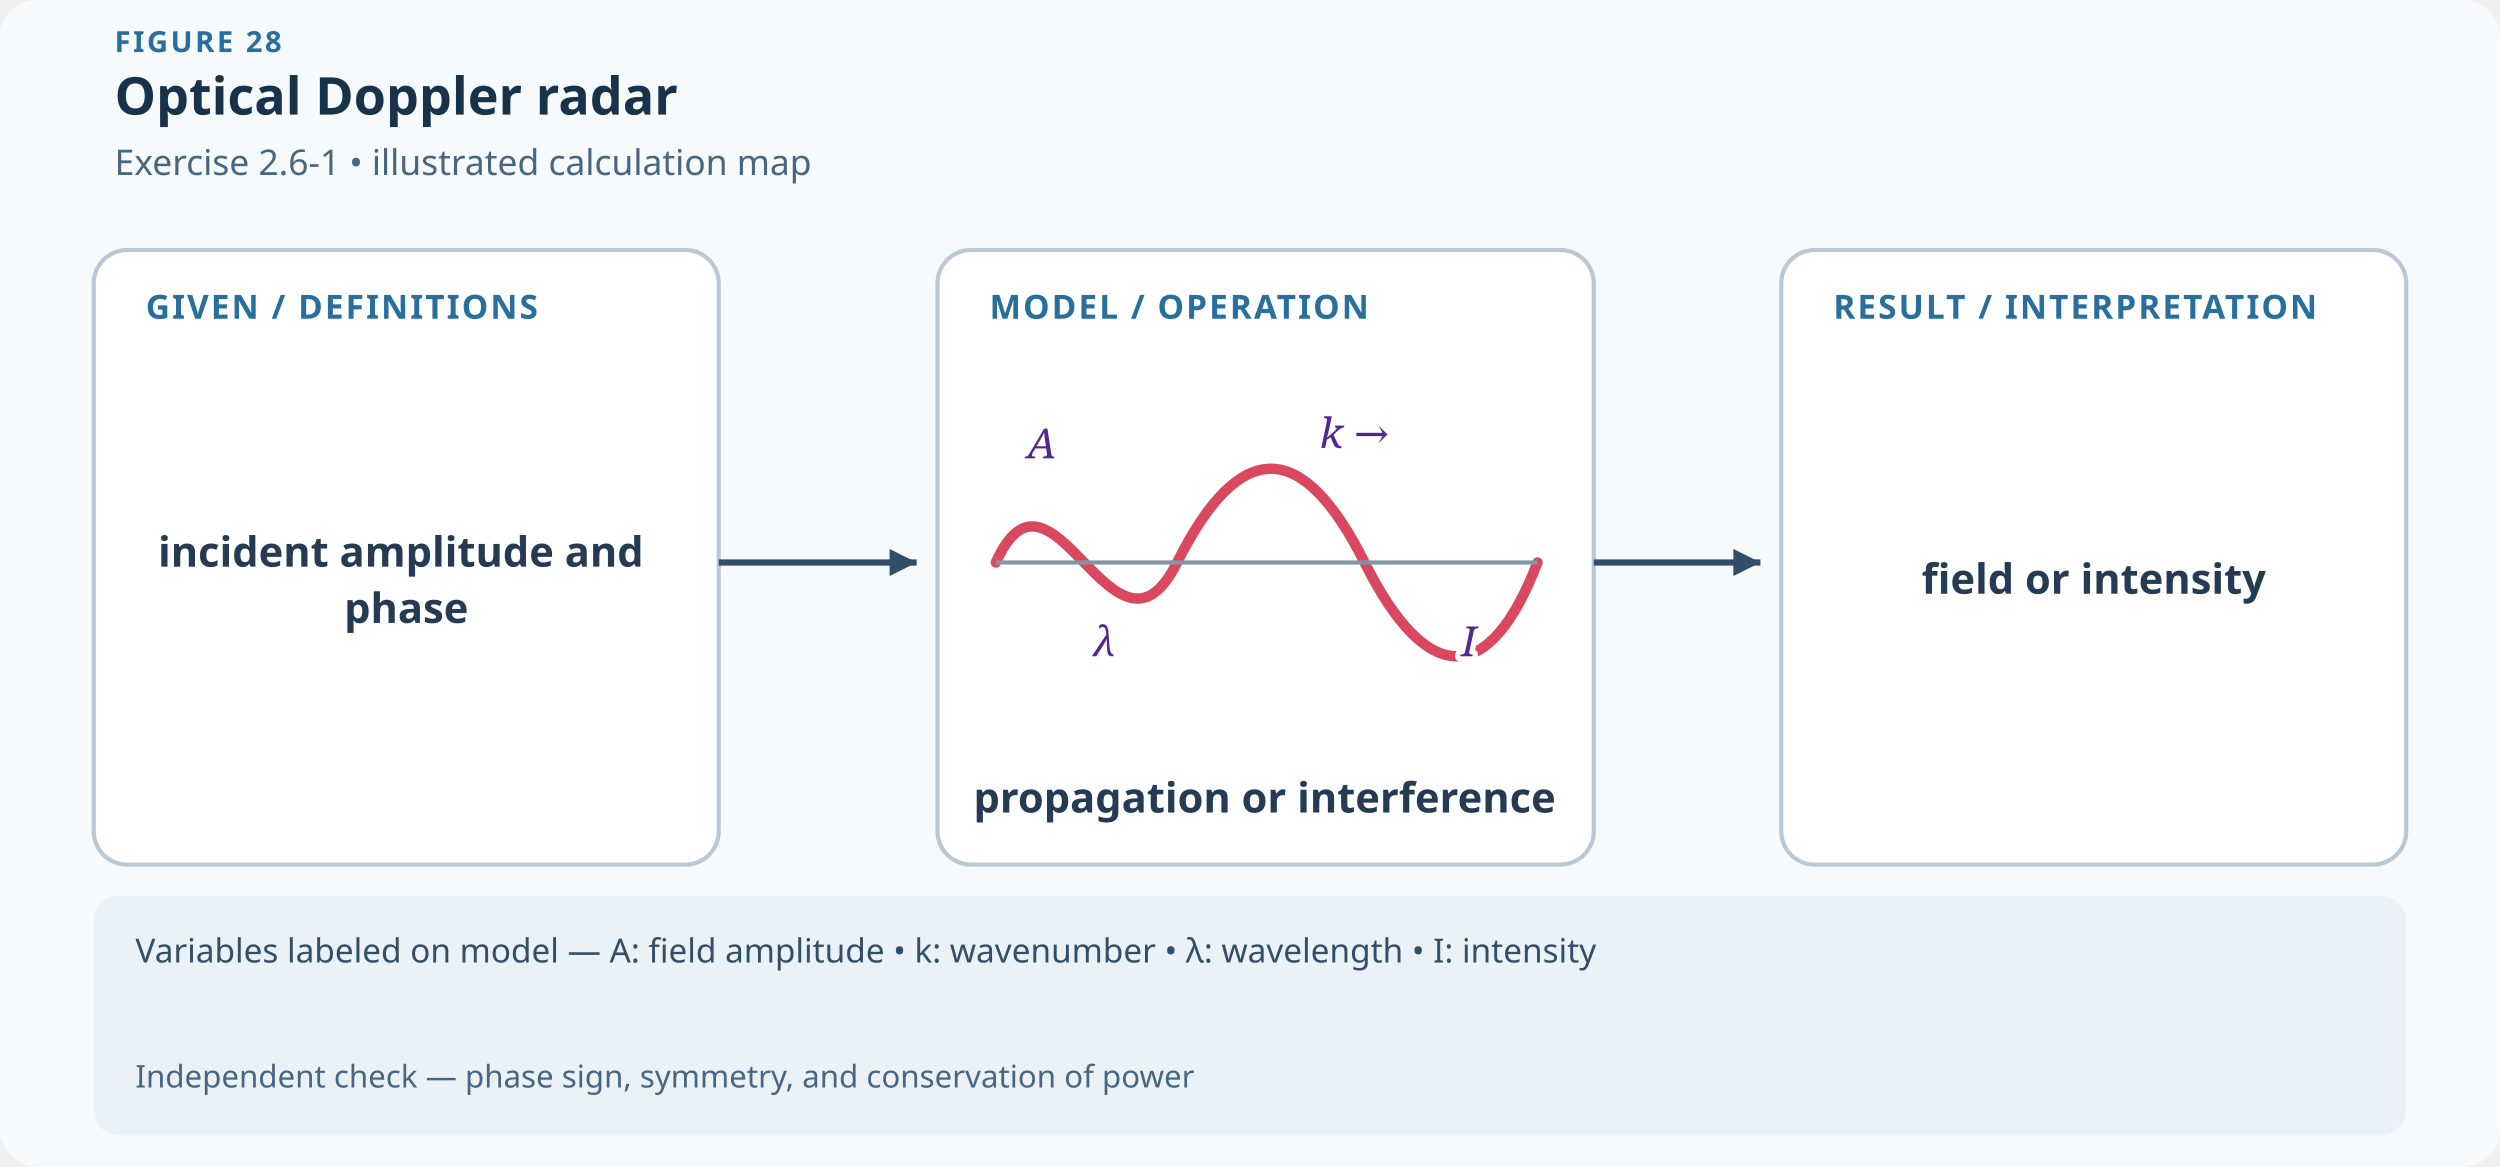
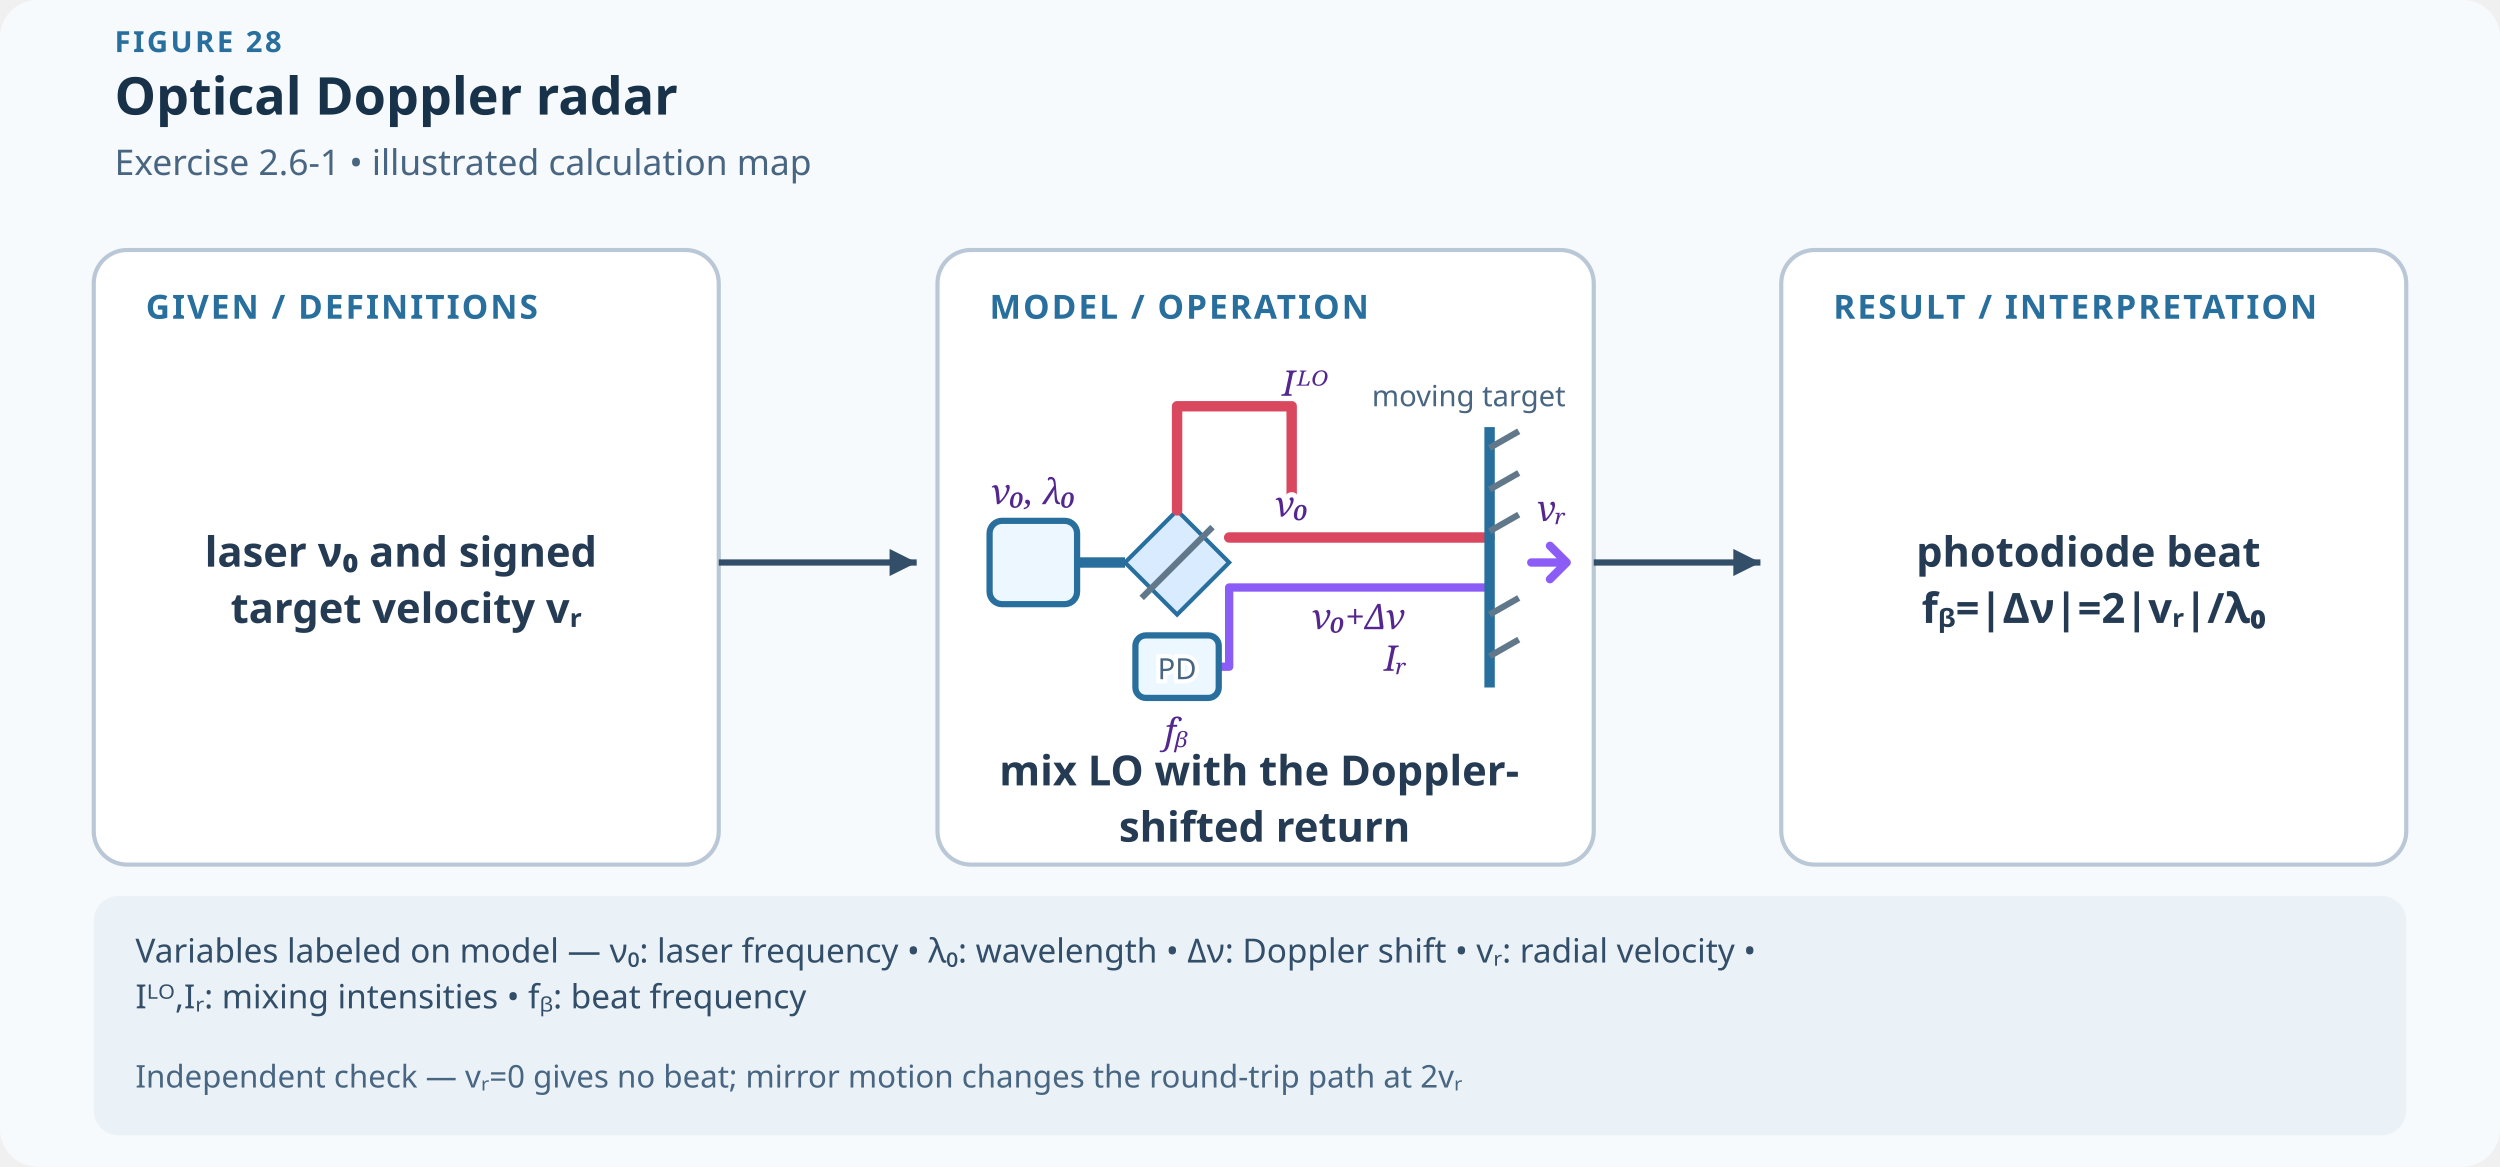
- <svg xmlns="http://www.w3.org/2000/svg" width="1200" height="560" viewBox="0 0 1200 560" role="img" aria-labelledby="title desc" data-category="wave" data-figure="28">
+ <svg xmlns="http://www.w3.org/2000/svg" width="1200" height="560" viewBox="0 0 1200 560" role="img" aria-labelledby="title desc" data-category="doppler" data-figure="28">
  <defs>
    <style>
      .bg{fill:#f7fafc}.card{fill:#fff;stroke:#b9c7d6;stroke-width:2}.band{fill:#eaf2f8}.figureid{font:700 14px sans-serif;fill:#286f9e;letter-spacing:1.2px}.head{font:700 25px sans-serif;fill:#18324a}.sub{font:17px sans-serif;fill:#486581}.tag{font:700 16px sans-serif;fill:#286f9e;letter-spacing:1px}.label{font:700 20px sans-serif;fill:#243b53;text-anchor:middle}.legend{font:16px sans-serif;fill:#334e68}.check{font:15px sans-serif;fill:#486581}.accent{fill:none;stroke:#d9485f;stroke-width:5;stroke-linecap:round;stroke-linejoin:round}.accent2{fill:none;stroke:#8b5cf6;stroke-width:4;stroke-linecap:round;stroke-linejoin:round}.optic{fill:none;stroke:#286f9e;stroke-width:5}.thin{fill:none;stroke:#61788a;stroke-width:3}.axis{fill:none;stroke:#8295a5;stroke-width:2}.point{fill:#173f5f}.iconbox{fill:#edf7ff;stroke:#286f9e;stroke-width:3}.opticfill{fill:#286f9e}.layer1{fill:#d9ecff;stroke:#286f9e;stroke-width:2}.layer2{fill:#e7f7ee;stroke:#2b7a78;stroke-width:2}.icontext{font:italic 22px serif;fill:#6d28d9}.var{font:italic 20px serif;fill:#54278f;text-anchor:middle;paint-order:stroke;stroke:#fff;stroke-width:5px;stroke-linejoin:round}.smallvar{font-size:17px}.annotation{font:14px sans-serif;fill:#486581;text-anchor:middle;paint-order:stroke;stroke:#fff;stroke-width:4px}.callout{fill:none;stroke:#54278f;stroke-width:2}.tick{fill:none;stroke:#54278f;stroke-width:2}.flow{stroke:#334e68;stroke-width:3;marker-end:url(#arrow)}
    </style>
    <marker id="arrow" markerUnits="userSpaceOnUse" markerWidth="13" markerHeight="13" refX="13" refY="6.5" orient="auto">
      <path d="M0,0 L13,6.5 L0,13 Z" fill="#334e68" />
    </marker>
  </defs>
  <rect class="bg" width="1200" height="560" rx="18" />
  <text class="figureid" x="55" y="25">FIGURE 28</text>
  <text class="head" x="55" y="55">Optical Doppler radar</text>
  <text class="sub" x="55" y="84">Exercise 2.6-1 • illustrated calculation map</text>
  <rect class="card" x="45" y="120" width="300" height="295" rx="16" />
  <rect class="card" x="450" y="120" width="315" height="295" rx="16" />
  <rect class="card" x="855" y="120" width="300" height="295" rx="16" />
  <text class="tag" x="70" y="153">GIVEN / DEFINITIONS</text>
  <text class="tag" x="475" y="153">MODEL / OPERATION</text>
  <text class="tag" x="880" y="153">RESULT / INTERPRETATION</text>
  <text class="label" x="195">
-     <tspan x="195" y="272">incident amplitude and</tspan>
-     <tspan x="195" y="299">phase</tspan>
+     <tspan x="195" y="272">laser ν₀ and signed</tspan>
+     <tspan x="195" y="299">target velocity vᵣ</tspan>
  </text>
  <text class="label" x="607">
-     <tspan x="607" y="390">propagation or interference</tspan>
+     <tspan x="607" y="377">mix LO with the Doppler-</tspan>
+     <tspan x="607" y="404">shifted return</tspan>
  </text>
  <text class="label" x="1005">
-     <tspan x="1005" y="285">field or intensity</tspan>
+     <tspan x="1005" y="272">photodiode beat</tspan>
+     <tspan x="1005" y="299">fᵦ=|Δν|=2|vᵣ|/λ₀</tspan>
  </text>
  <line class="flow" x1="345" y1="270" x2="440" y2="270" />
  <line class="flow" x1="765" y1="270" x2="845" y2="270" />
-   <path class="accent" d="M478 270 C505 210 535 330 565 270 S625 210 655 270 S715 330 738 270" />
-   <line class="axis" x1="478" y1="270" x2="738" y2="270" />
+   <rect class="iconbox" x="475" y="250" width="42" height="40" rx="6" />
+   <path class="layer1" d="M565 245 L590 270 L565 295 L540 270 Z" />
+   <line class="thin" x1="548" y1="287" x2="582" y2="253" />
+   <line class="optic" x1="517" y1="270" x2="540" y2="270" />
+   <path class="accent" d="M590 258 H715" />
+   <path class="accent2" d="M715 282 H590 V320 H585" />
+   <path class="accent" d="M565 245 V195 H620 V245" />
+   <line class="optic" x1="715" y1="205" x2="715" y2="330" />
+   <path class="thin" d="M715 215 l14 -8 M715 235 l14 -8 M715 255 l14 -8 M715 295 l14 -8 M715 315 l14 -8" />
+   <path class="accent2" d="M735 270 H750 M744 262 L752 270 L744 278" />
+   <rect class="iconbox" x="545" y="305" width="40" height="30" rx="5" />
  <g id="variable-labels">
-     <text class="var" x="500" y="220">A</text>
-     <text class="var" x="530" y="315">λ</text>
-     <text class="var" x="650" y="215">k →</text>
-     <text class="var" x="705" y="315">I</text>
+     <text class="var smallvar" x="496" y="242">ν₀, λ₀</text>
+     <text class="var smallvar" x="620" y="248">ν₀</text>
+     <text class="var smallvar" x="652" y="302">ν₀+Δν</text>
+     <text class="var smallvar" x="626" y="190">Iᴸᴼ</text>
+     <text class="var smallvar" x="670" y="322">Iᵣ</text>
+     <text class="var smallvar" x="745" y="250">vᵣ</text>
+     <text class="var smallvar" x="565" y="357">fᵦ</text>
+     <text class="annotation" x="565" y="326">PD</text>
+     <text class="annotation" x="705" y="195">moving target</text>
  </g>
  <rect class="band" x="45" y="430" width="1110" height="115" rx="12" />
  <text class="legend" x="65">
-     <tspan x="65" y="462">Variables labeled on model — A: field amplitude • k: wavenumber • λ: wavelength • I: intensity</tspan>
+     <tspan x="65" y="462">Variables labeled on model — ν₀: laser frequency • λ₀: wavelength • Δν: Doppler shift • vᵣ: radial velocity •</tspan>
+     <tspan x="65" y="484">Iᴸᴼ,Iᵣ: mixing intensities • fᵦ: beat frequency</tspan>
  </text>
  <text class="check" x="65">
-     <tspan x="65" y="522">Independent check — phase sign, symmetry, and conservation of power</tspan>
+     <tspan x="65" y="522">Independent check — vᵣ=0 gives no beat; mirror motion changes the round-trip path at 2vᵣ</tspan>
  </text>
</svg>
